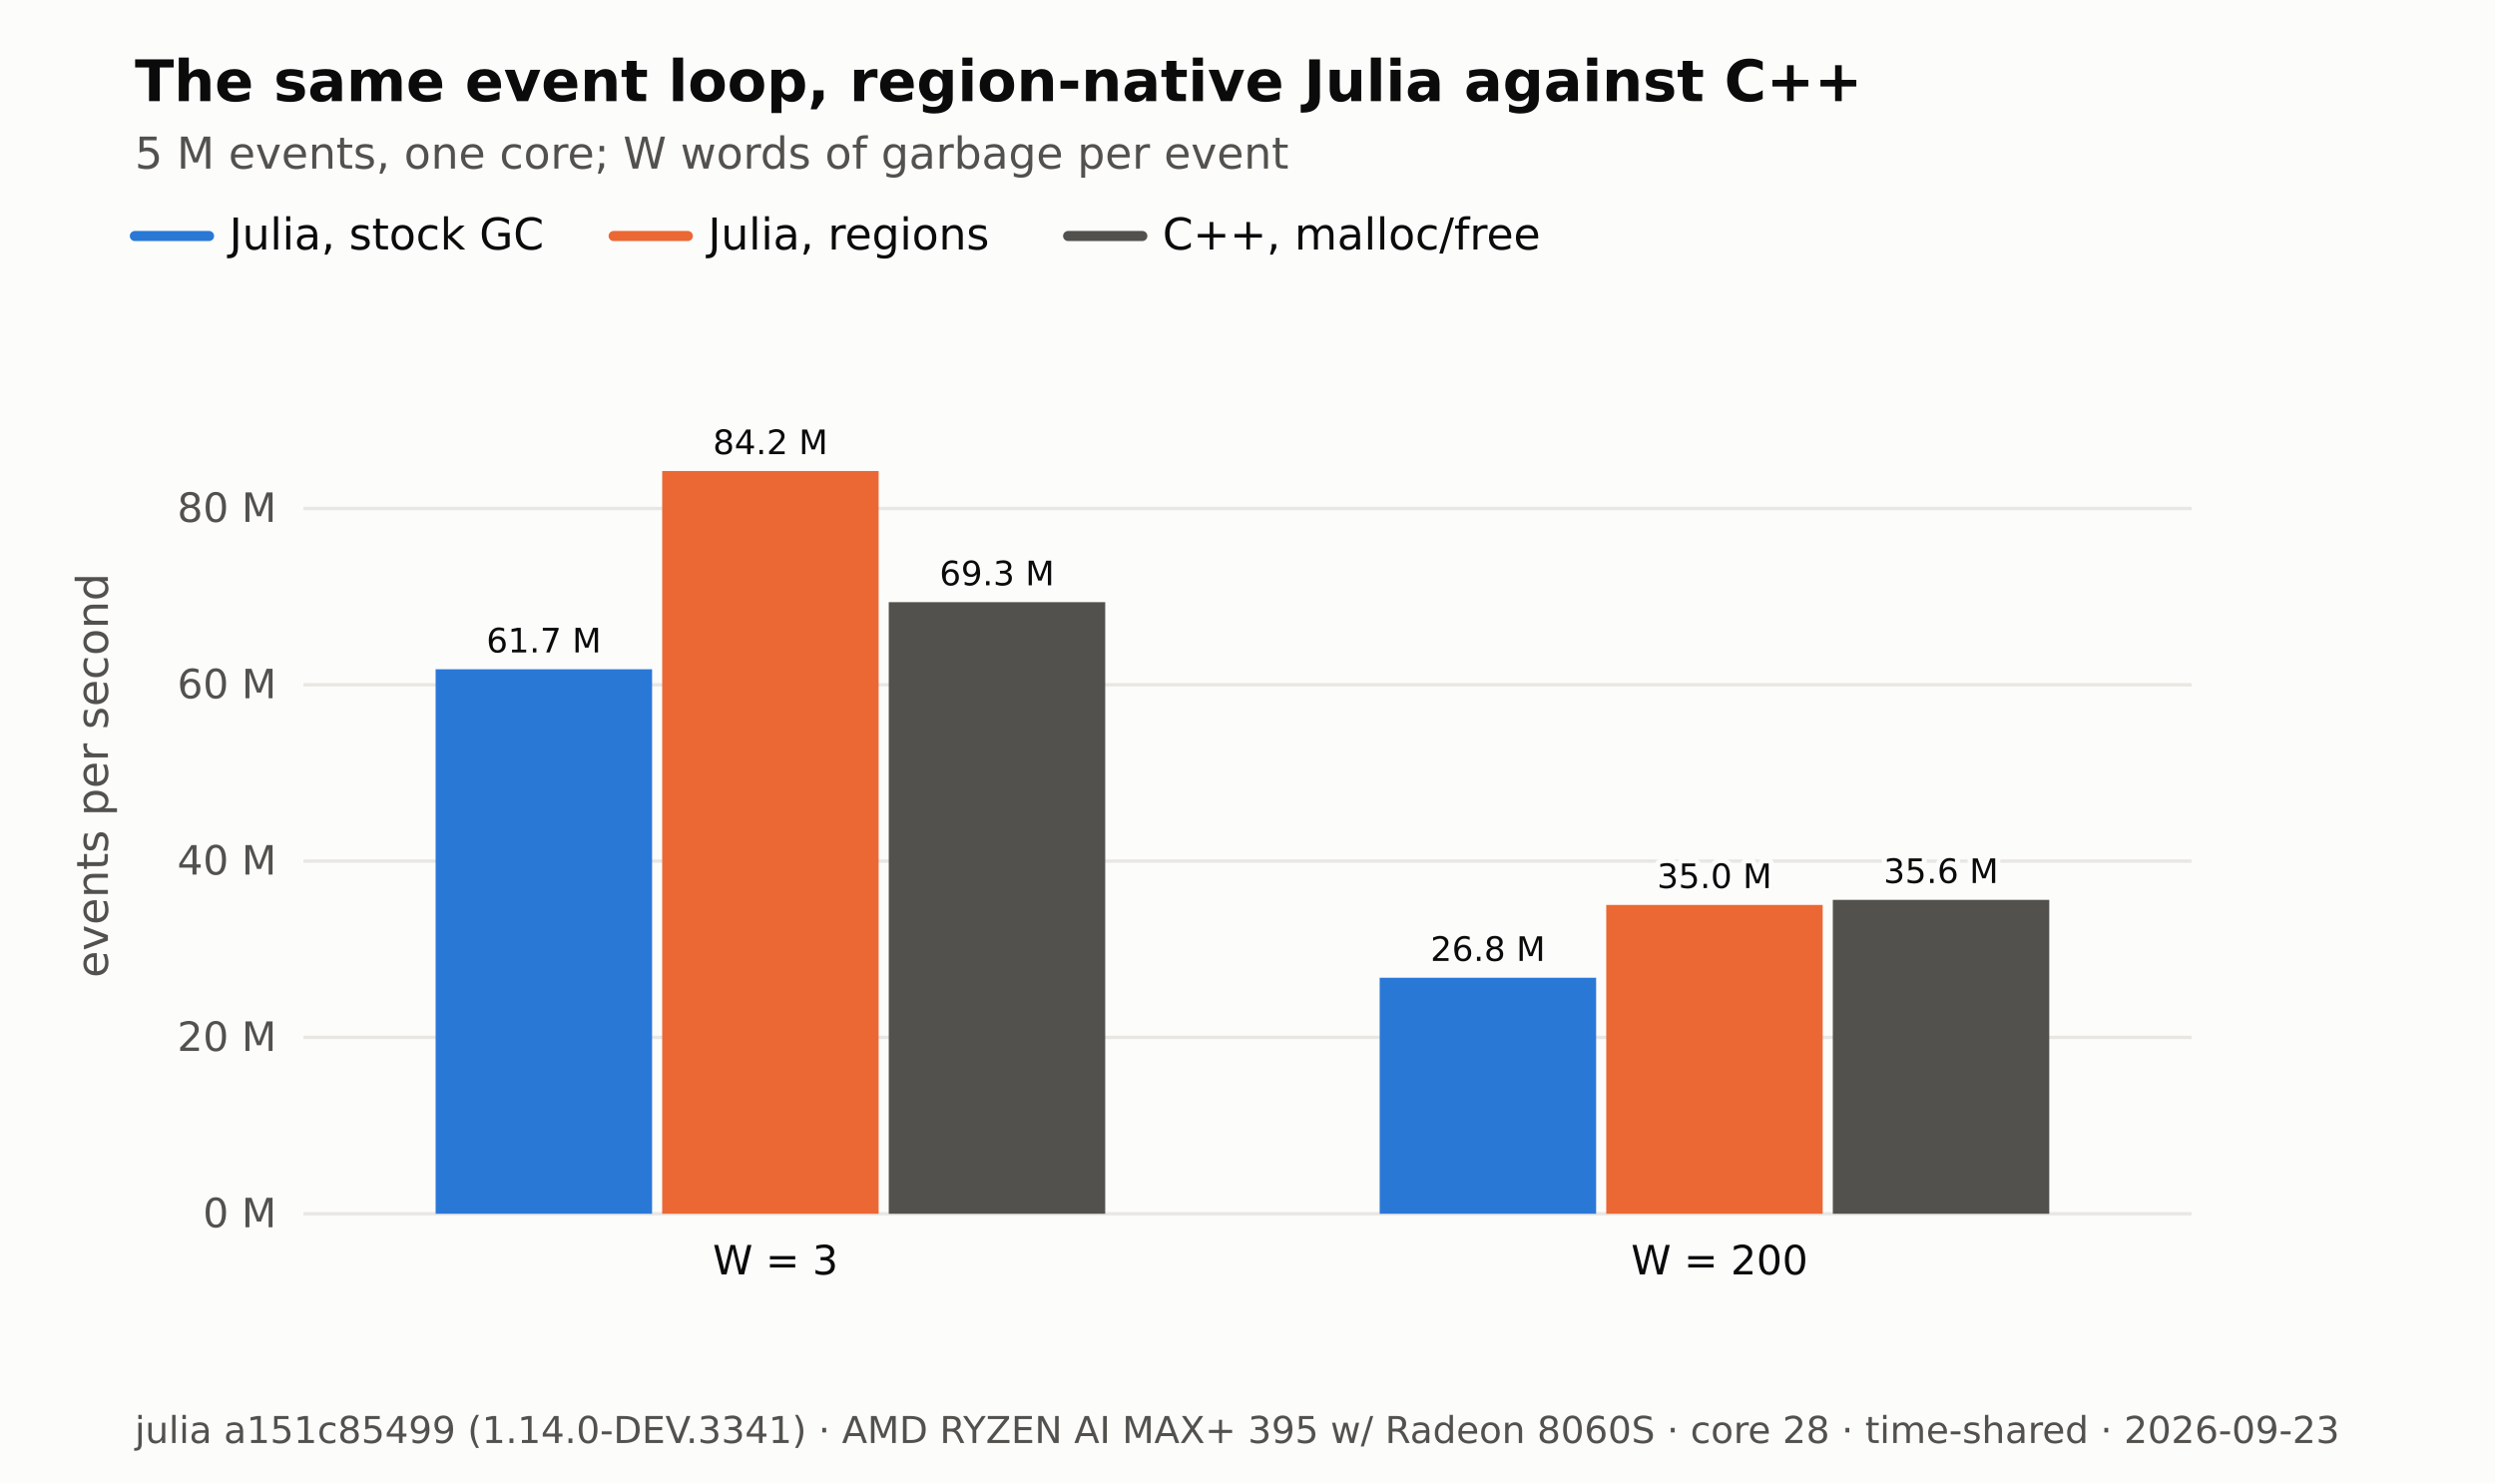
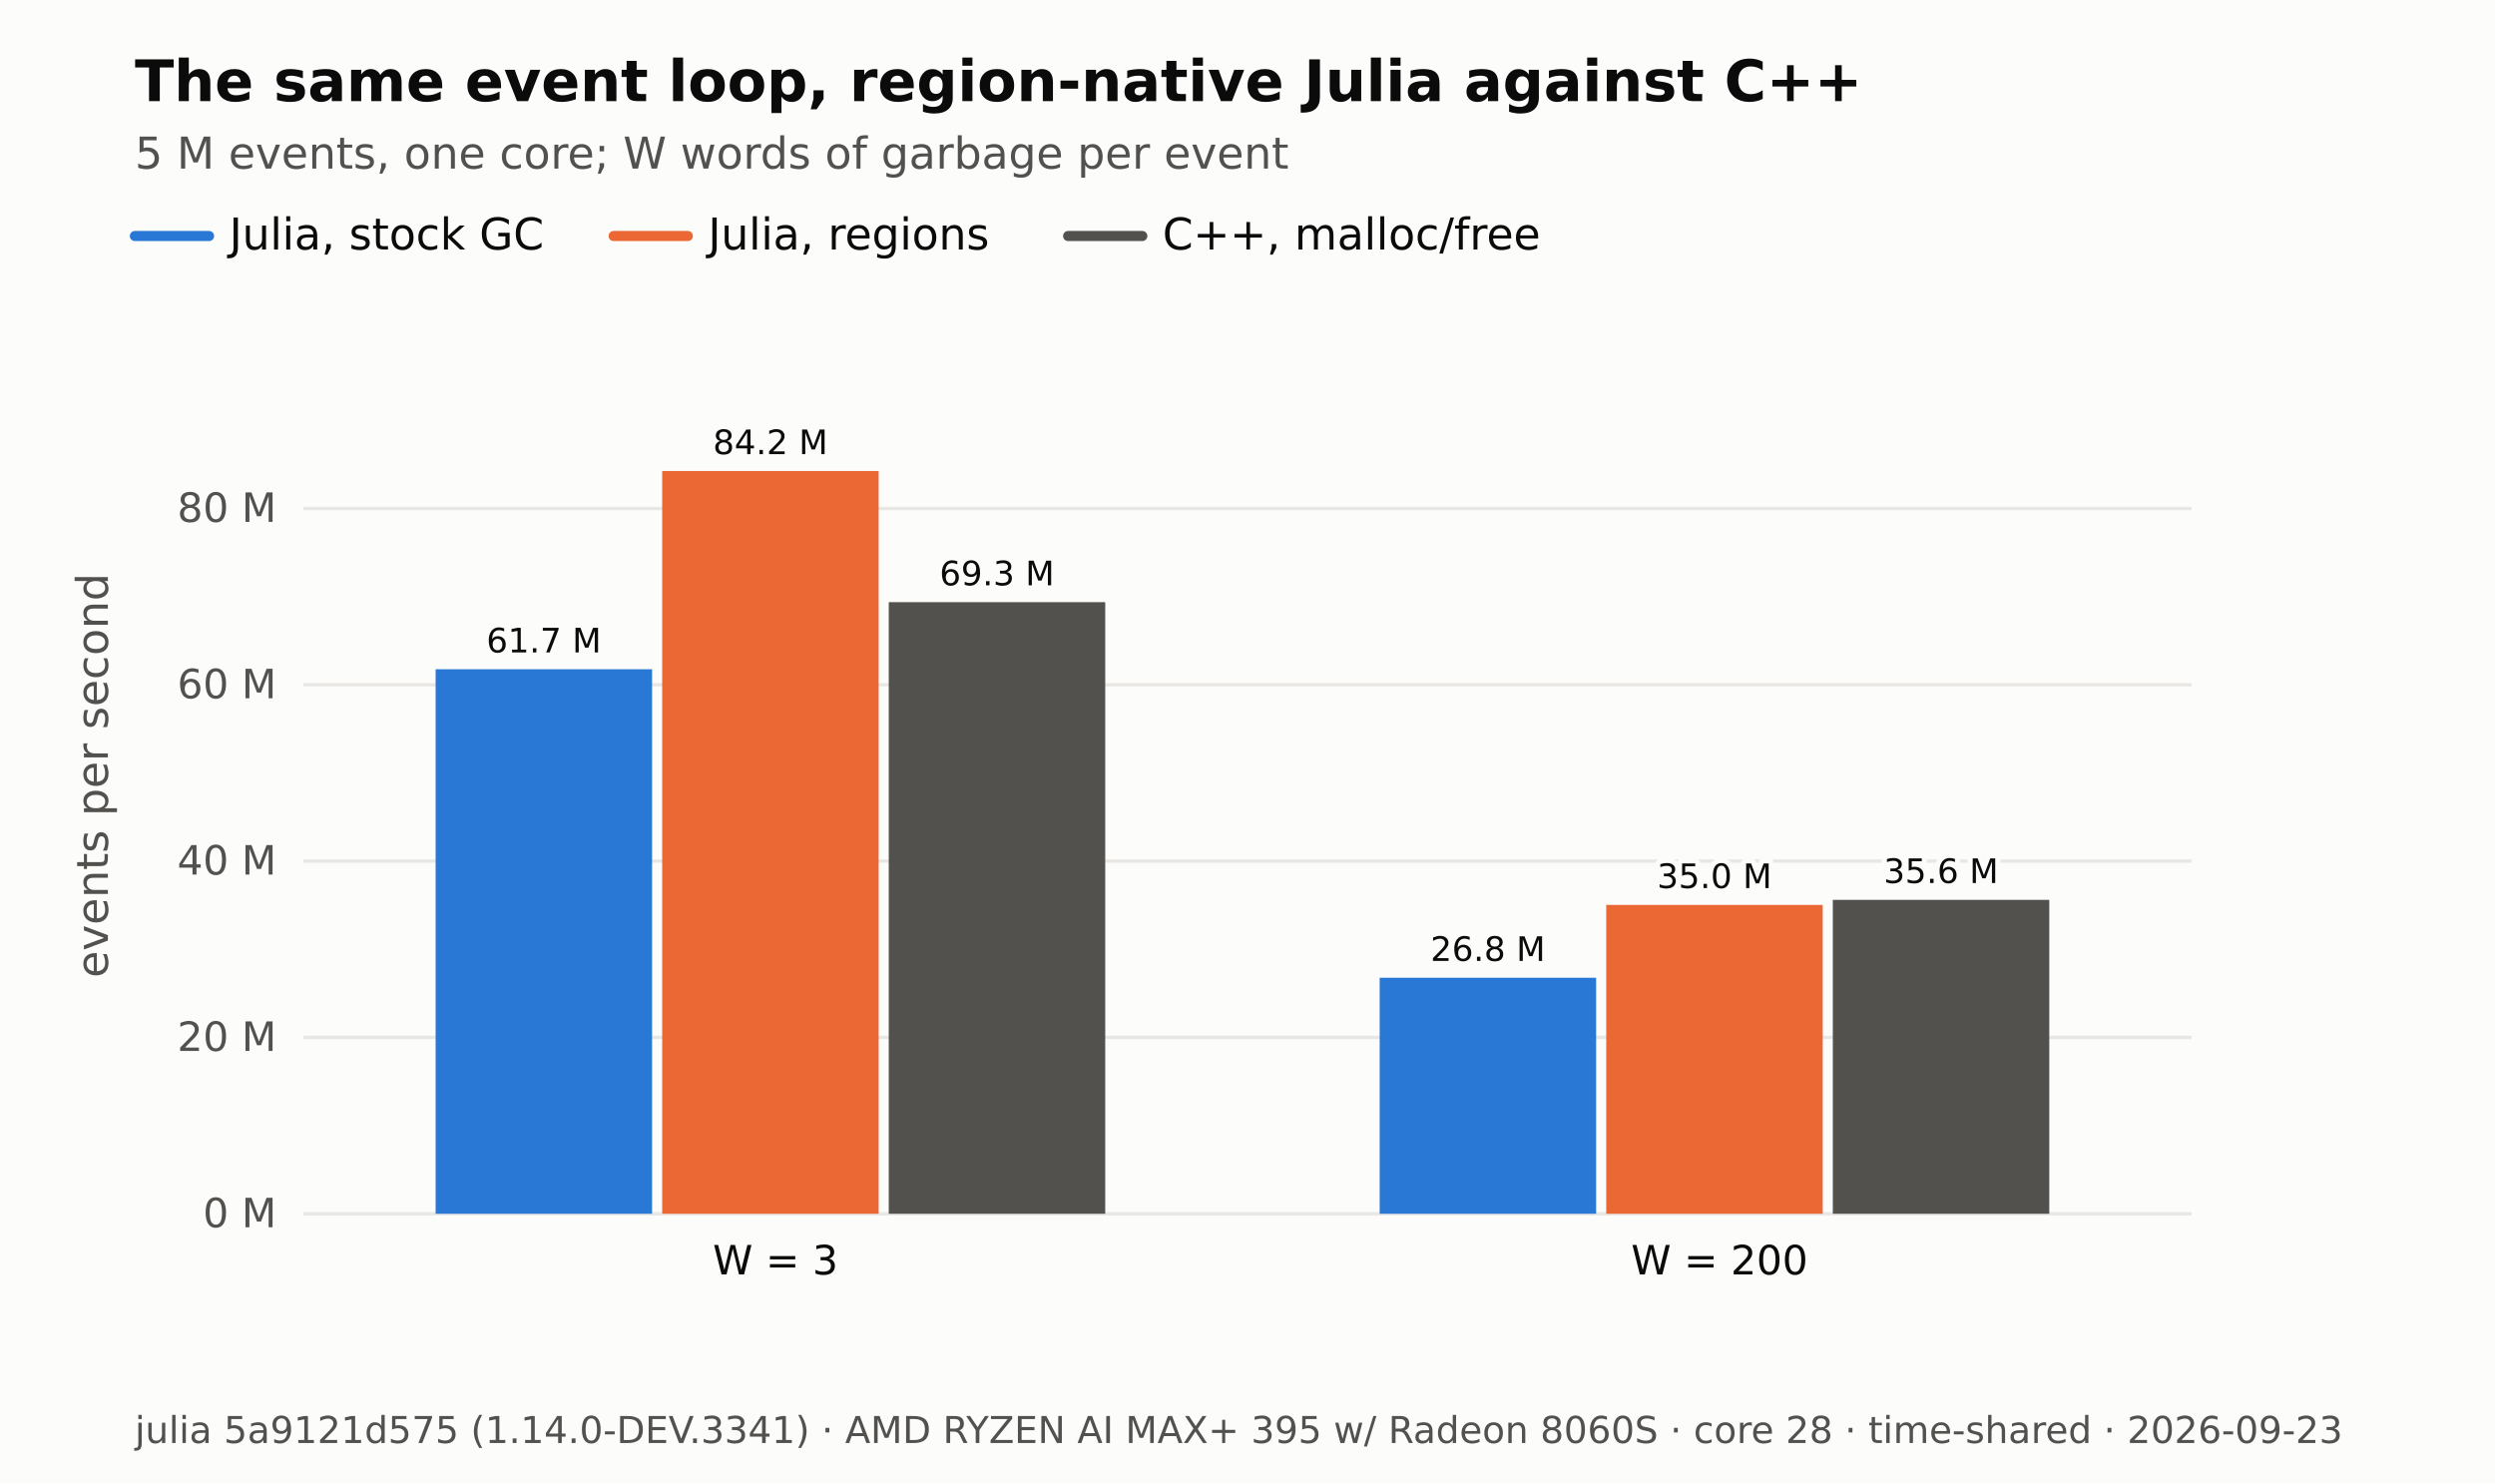
<svg xmlns="http://www.w3.org/2000/svg" viewBox="0 0 740 440" font-size="13">
  <rect width="740" height="440" fill="#fcfcfb" />
  <text x="40.0" y="30.0" font-family="DejaVu Sans, sans-serif" font-size="17" fill="#0b0b0b" text-anchor="start" font-weight="bold">The same event loop, region-native Julia against C++</text>
  <text x="40.0" y="50.0" font-family="DejaVu Sans, sans-serif" font-size="13" fill="#52514e" text-anchor="start">5 M events, one core; W words of garbage per event</text>
  <line x1="40" y1="70" x2="62" y2="70" stroke="#2a78d6" stroke-width="3" stroke-linecap="round" />
  <text x="68.0" y="74.0" font-family="DejaVu Sans, sans-serif" font-size="13" fill="#0b0b0b" text-anchor="start">Julia, stock GC</text>
  <line x1="182.0" y1="70" x2="204.0" y2="70" stroke="#eb6834" stroke-width="3" stroke-linecap="round" />
  <text x="210.0" y="74.0" font-family="DejaVu Sans, sans-serif" font-size="13" fill="#0b0b0b" text-anchor="start">Julia, regions</text>
  <line x1="316.8" y1="70" x2="338.8" y2="70" stroke="#52514e" stroke-width="3" stroke-linecap="round" />
  <text x="344.8" y="74.0" font-family="DejaVu Sans, sans-serif" font-size="13" fill="#0b0b0b" text-anchor="start">C++, malloc/free</text>
  <line x1="90" y1="360.0" x2="650" y2="360.0" stroke="#e8e7e4" stroke-width="1" />
  <text x="82.0" y="364.0" font-family="DejaVu Sans, sans-serif" font-size="12" fill="#52514e" text-anchor="end">0 M</text>
  <line x1="90" y1="307.7" x2="650" y2="307.7" stroke="#e8e7e4" stroke-width="1" />
  <text x="82.0" y="311.7" font-family="DejaVu Sans, sans-serif" font-size="12" fill="#52514e" text-anchor="end">20 M</text>
  <line x1="90" y1="255.4" x2="650" y2="255.4" stroke="#e8e7e4" stroke-width="1" />
  <text x="82.0" y="259.4" font-family="DejaVu Sans, sans-serif" font-size="12" fill="#52514e" text-anchor="end">40 M</text>
  <line x1="90" y1="203.1" x2="650" y2="203.1" stroke="#e8e7e4" stroke-width="1" />
  <text x="82.0" y="207.1" font-family="DejaVu Sans, sans-serif" font-size="12" fill="#52514e" text-anchor="end">60 M</text>
  <line x1="90" y1="150.8" x2="650" y2="150.8" stroke="#e8e7e4" stroke-width="1" />
  <text x="82.0" y="154.8" font-family="DejaVu Sans, sans-serif" font-size="12" fill="#52514e" text-anchor="end">80 M</text>
  <rect x="129.2" y="198.5" width="64.2" height="161.5" fill="#2a78d6" />
  <text x="161.3" y="193.5" font-family="DejaVu Sans, sans-serif" font-size="10" fill="#0b0b0b" text-anchor="middle" paint-order="stroke" stroke="#fcfcfb" stroke-width="3" stroke-linejoin="round">61.7 M</text>
  <rect x="196.4" y="139.7" width="64.2" height="220.3" fill="#eb6834" />
  <text x="228.5" y="134.7" font-family="DejaVu Sans, sans-serif" font-size="10" fill="#0b0b0b" text-anchor="middle" paint-order="stroke" stroke="#fcfcfb" stroke-width="3" stroke-linejoin="round">84.2 M</text>
  <rect x="263.6" y="178.6" width="64.2" height="181.4" fill="#52514e" />
  <text x="295.7" y="173.6" font-family="DejaVu Sans, sans-serif" font-size="10" fill="#0b0b0b" text-anchor="middle" paint-order="stroke" stroke="#fcfcfb" stroke-width="3" stroke-linejoin="round">69.3 M</text>
  <text x="230.0" y="378.0" font-family="DejaVu Sans, sans-serif" font-size="12" fill="#0b0b0b" text-anchor="middle">W = 3</text>
  <rect x="409.2" y="290.0" width="64.2" height="70.0" fill="#2a78d6" />
  <text x="441.3" y="285.0" font-family="DejaVu Sans, sans-serif" font-size="10" fill="#0b0b0b" text-anchor="middle" paint-order="stroke" stroke="#fcfcfb" stroke-width="3" stroke-linejoin="round">26.8 M</text>
  <rect x="476.4" y="268.4" width="64.2" height="91.6" fill="#eb6834" />
  <text x="508.5" y="263.4" font-family="DejaVu Sans, sans-serif" font-size="10" fill="#0b0b0b" text-anchor="middle" paint-order="stroke" stroke="#fcfcfb" stroke-width="3" stroke-linejoin="round">35.0 M</text>
  <rect x="543.6" y="266.9" width="64.2" height="93.1" fill="#52514e" />
  <text x="575.7" y="261.9" font-family="DejaVu Sans, sans-serif" font-size="10" fill="#0b0b0b" text-anchor="middle" paint-order="stroke" stroke="#fcfcfb" stroke-width="3" stroke-linejoin="round">35.6 M</text>
  <text x="510.0" y="378.0" font-family="DejaVu Sans, sans-serif" font-size="12" fill="#0b0b0b" text-anchor="middle">W = 200</text>
  <text x="32.0" y="230.0" font-family="DejaVu Sans, sans-serif" font-size="13" fill="#52514e" text-anchor="middle" transform="rotate(-90 32 230.0)">events per second</text>
-   <text x="40.0" y="428.0" font-family="DejaVu Sans, sans-serif" font-size="11" fill="#52514e" text-anchor="start">julia a151c85499 (1.14.0-DEV.3341) · AMD RYZEN AI MAX+ 395 w/ Radeon 8060S · core 28 · time-shared · 2026-09-23</text>
+   <text x="40.0" y="428.0" font-family="DejaVu Sans, sans-serif" font-size="11" fill="#52514e" text-anchor="start">julia 5a9121d575 (1.14.0-DEV.3341) · AMD RYZEN AI MAX+ 395 w/ Radeon 8060S · core 28 · time-shared · 2026-09-23</text>
</svg>
